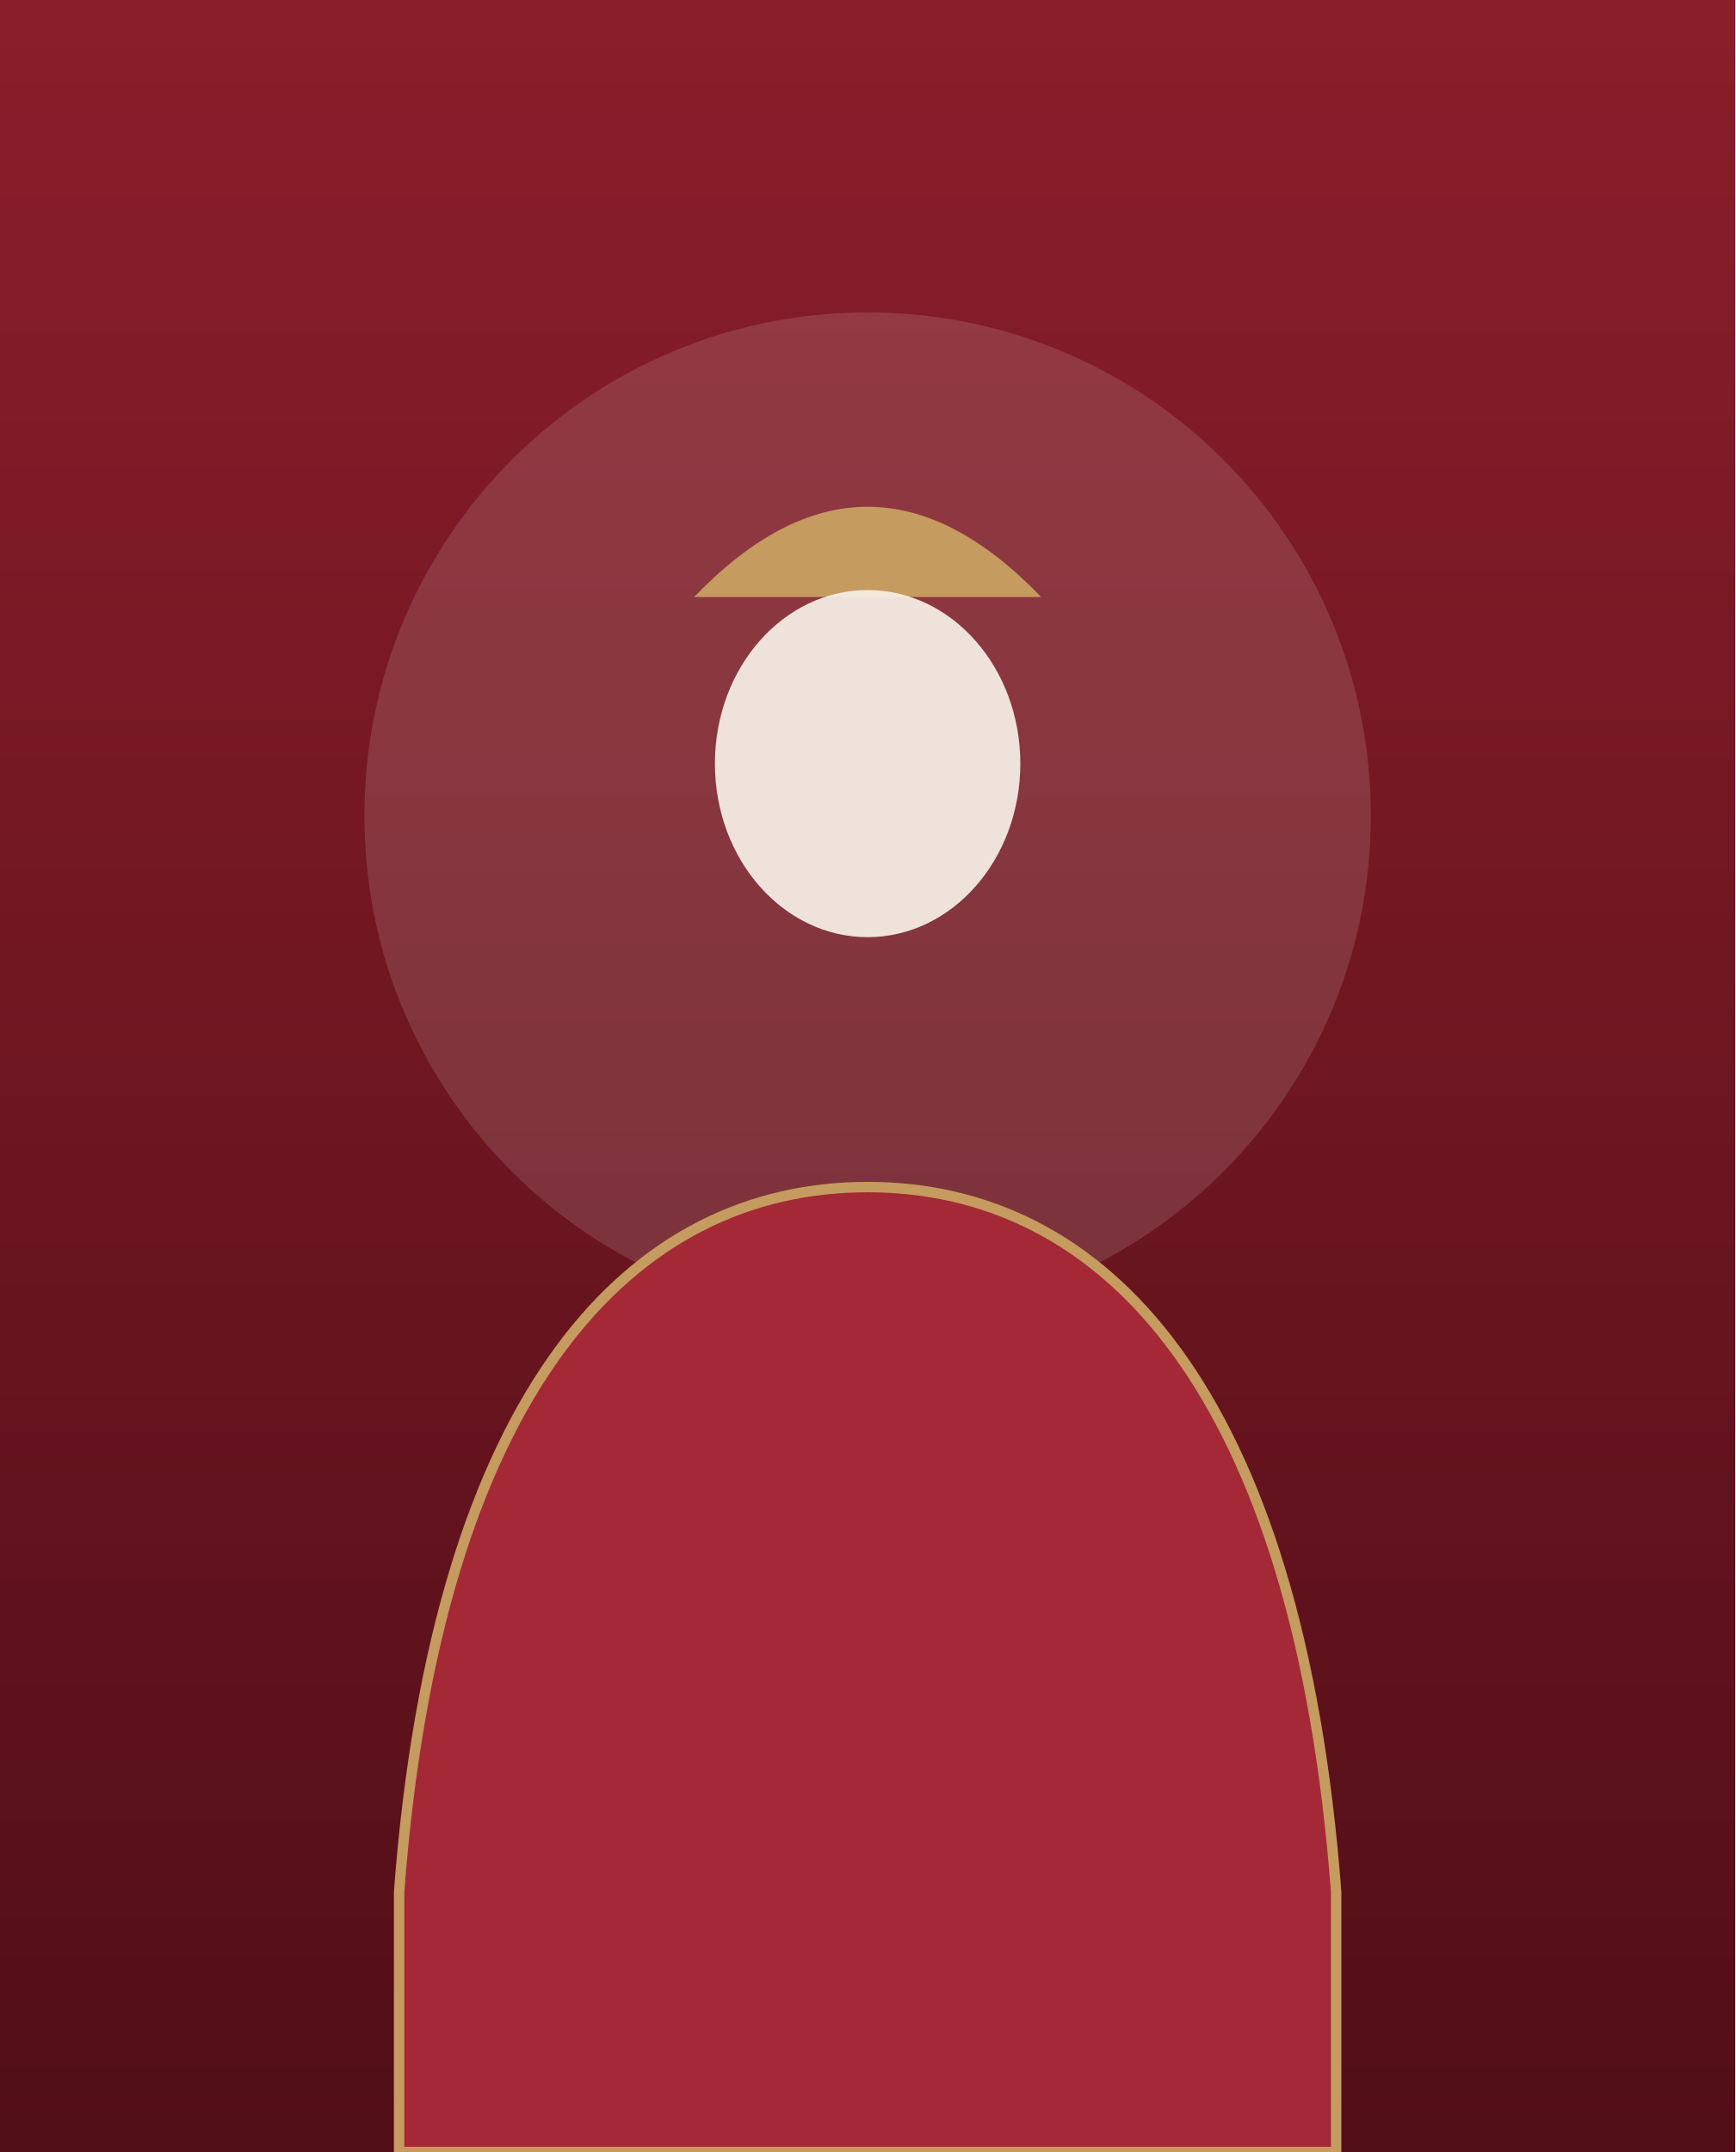
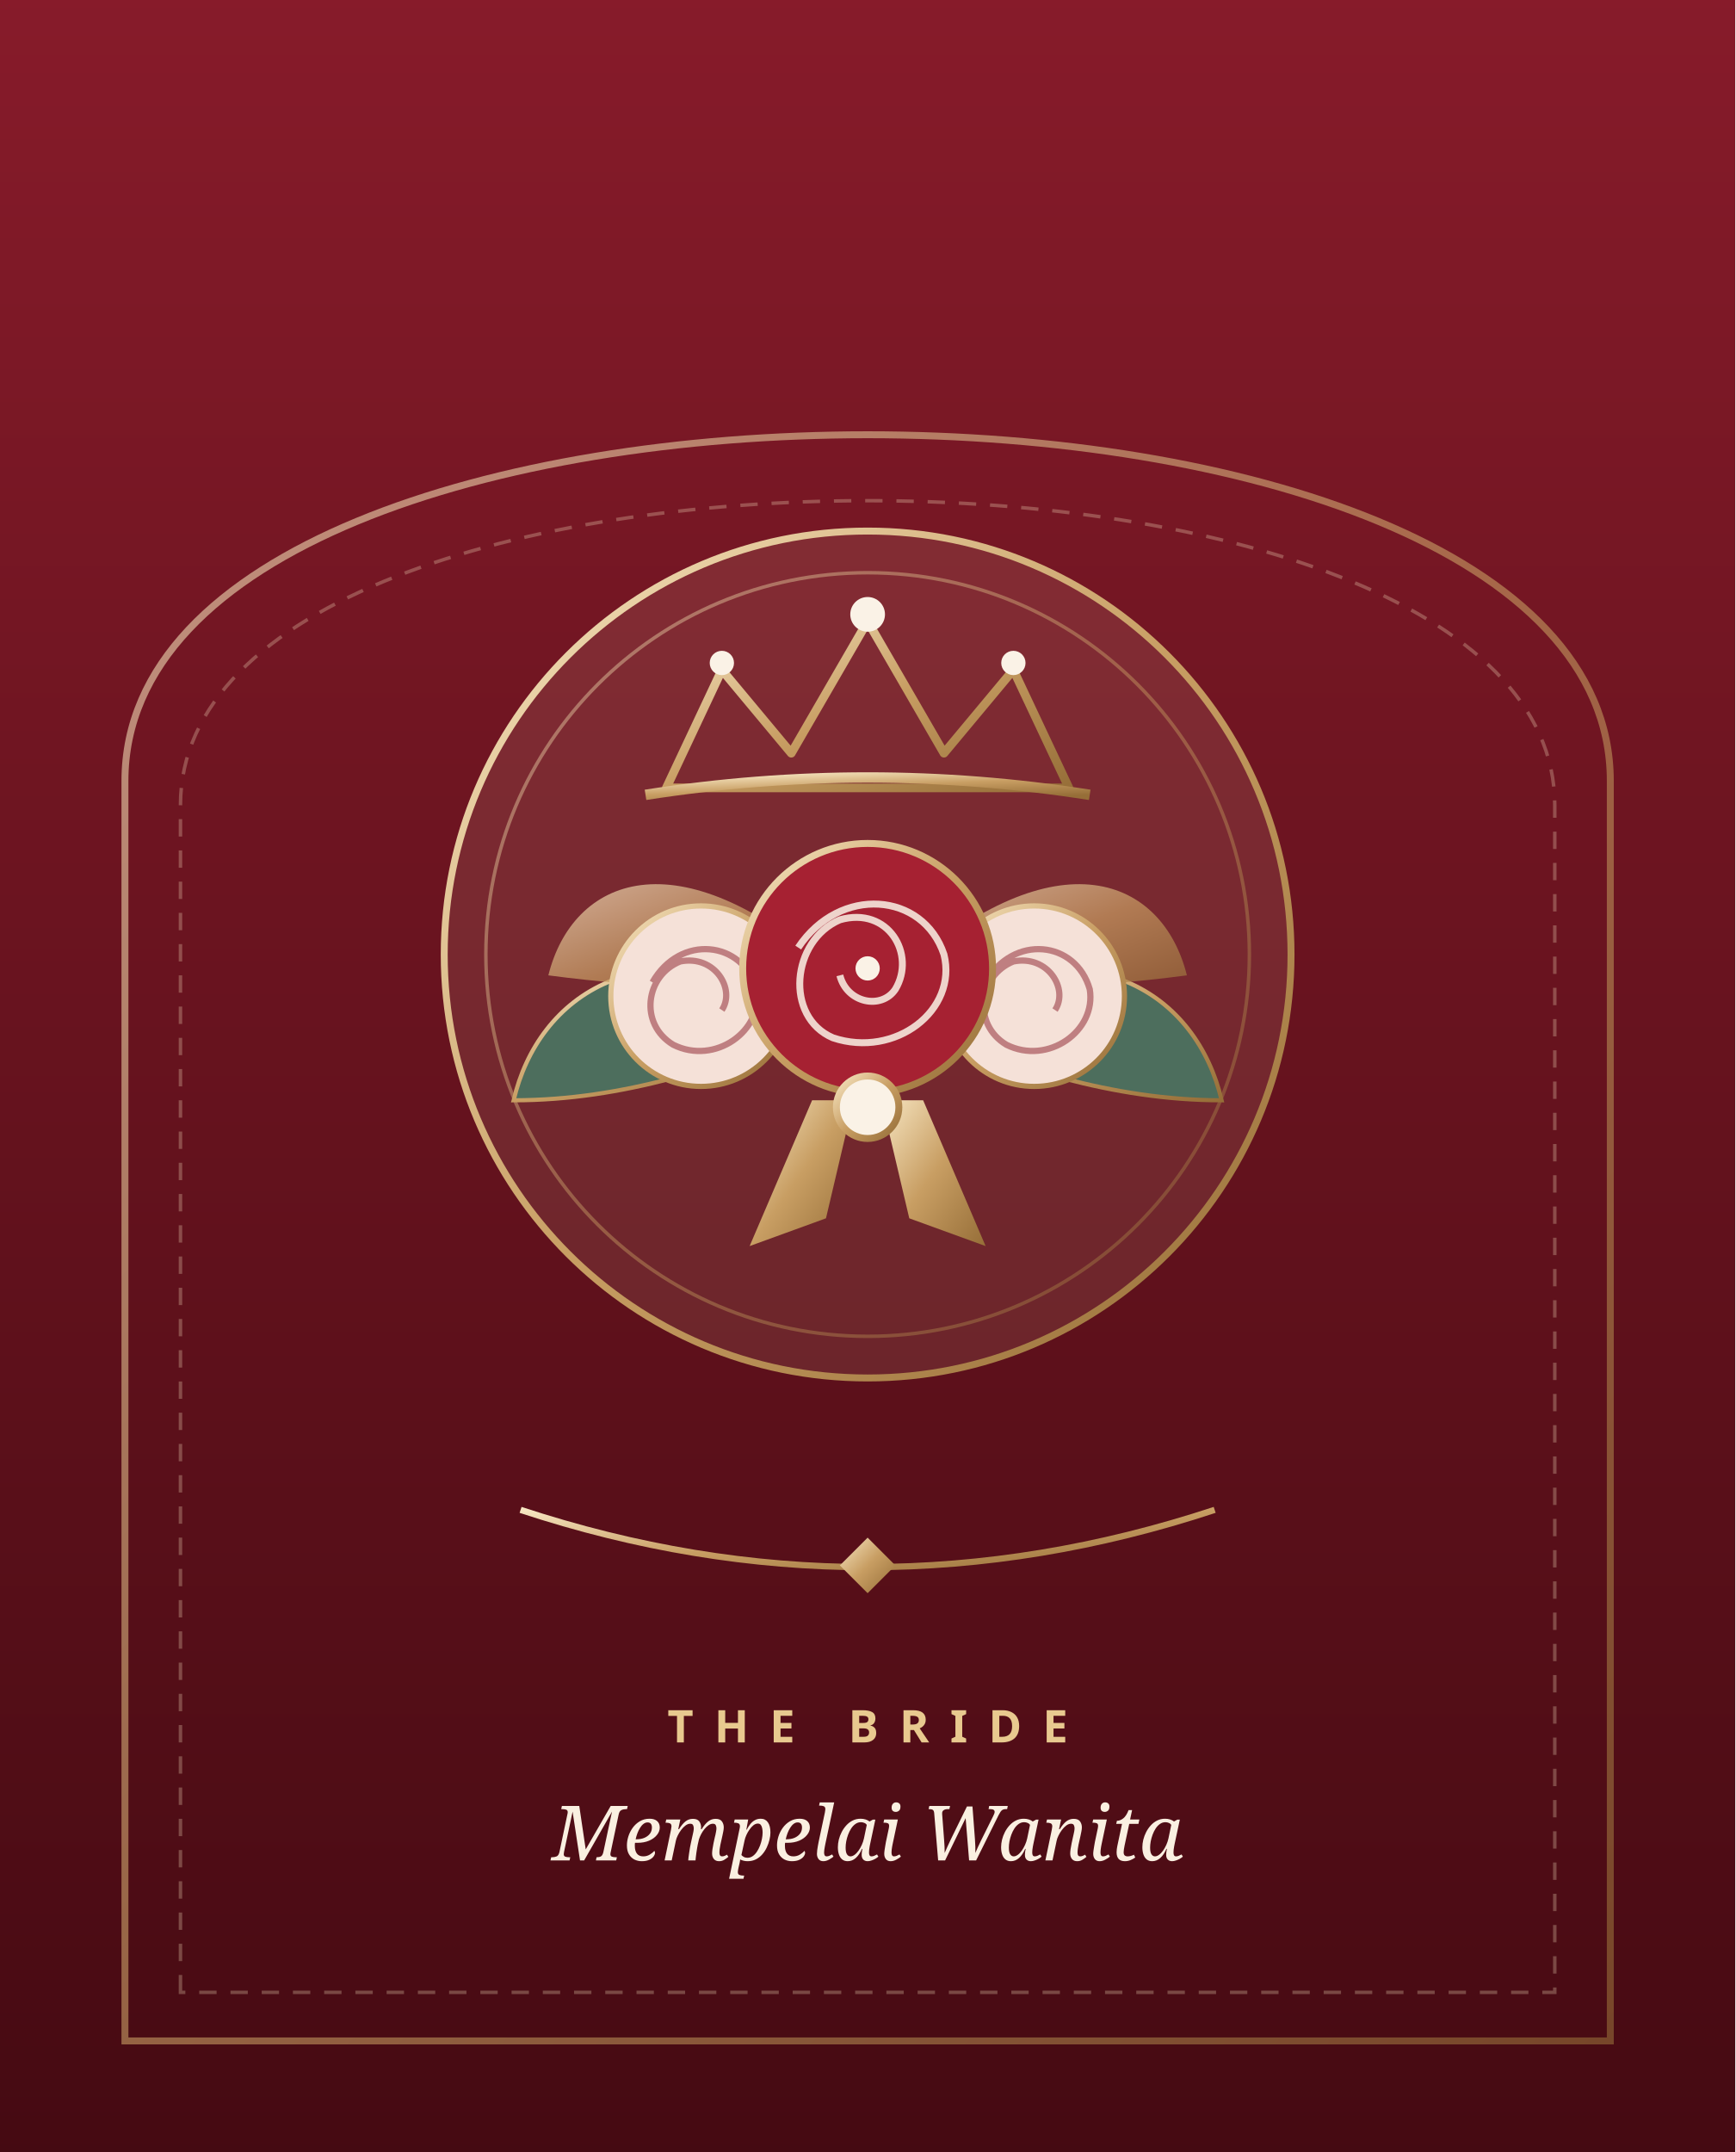
<svg xmlns="http://www.w3.org/2000/svg" viewBox="0 0 500 620" width="500" height="620">
  <defs>
-     <linearGradient id="cbBr" x1="0" y1="0" x2="0" y2="1">
-       <stop offset="0%" stop-color="#8B1E2B" />
-       <stop offset="100%" stop-color="#510E17" />
+     <linearGradient id="cbBrideBg" x1="0" y1="0" x2="0" y2="1">
+       <stop offset="0%" stop-color="#871B2A" />
+       <stop offset="100%" stop-color="#450A12" />
+     </linearGradient>
+     <linearGradient id="cbBrGold" x1="0" y1="0" x2="1" y2="1">
+       <stop offset="0%" stop-color="#F7E6C2" />
+       <stop offset="50%" stop-color="#C89E63" />
+       <stop offset="100%" stop-color="#966E38" />
    </linearGradient>
  </defs>
-   <rect width="500" height="620" fill="url(#cbBr)" />
-   <circle cx="250" cy="235" r="145" fill="#F7F1E8" fill-opacity="0.14" />
-   <path d="M200 172 Q250 120 300 172" fill="#C59B5F" />
-   <ellipse cx="250" cy="220" rx="44" ry="50" fill="#F7F1E8" fill-opacity="0.92" />
-   <path d="M115 545 C126 400 182 342 250 342 C318 342 374 400 385 545 L385 620 L115 620 Z" fill="#A52837" stroke="#C59B5F" stroke-width="3" />
+   <rect width="500" height="620" fill="url(#cbBrideBg)" />
+   <path d="M36 588 L36 225 C36 92 464 92 464 225 L464 588 Z" fill="none" stroke="url(#cbBrGold)" stroke-opacity="0.6" stroke-width="2" />
+   <path d="M52 574 L52 232 C52 115 448 115 448 232 L448 574 Z" fill="none" stroke="#F7E6C2" stroke-opacity="0.28" stroke-width="1" stroke-dasharray="5 4" />
+   <circle cx="250" cy="275" r="122" fill="#F7E6C2" fill-opacity="0.1" stroke="url(#cbBrGold)" stroke-width="2" />
+   <circle cx="250" cy="275" r="110" fill="none" stroke="url(#cbBrGold)" stroke-opacity="0.45" stroke-width="1" />
+   <g transform="translate(250, 275)">
+     <path d="M-58,-48 L-42,-82 L-22,-58 L0,-96 L22,-58 L42,-82 L58,-48 Z" fill="none" stroke="url(#cbBrGold)" stroke-width="2.5" stroke-linejoin="round" />
+     <path d="M-64,-46 Q0,-56 64,-46" fill="none" stroke="url(#cbBrGold)" stroke-width="3" />
+     <circle cx="0" cy="-98" r="5" fill="#FAF2E6" />
+     <circle cx="-42" cy="-84" r="3.5" fill="#FAF2E6" />
+     <circle cx="42" cy="-84" r="3.5" fill="#FAF2E6" />
+     <path d="M-15,15 C-65,-10 -95,12 -102,42 C-70,42 -42,32 -15,22 Z" fill="#4D6E5D" stroke="url(#cbBrGold)" stroke-width="1.2" />
+     <path d="M15,15 C65,-10 95,12 102,42 C70,42 42,32 15,22 Z" fill="#4D6E5D" stroke="url(#cbBrGold)" stroke-width="1.2" />
+     <path d="M-10,5 C-55,-35 -85,-22 -92,6 C-62,10 -35,10 -10,12 Z" fill="url(#cbBrGold)" fill-opacity="0.7" />
+     <path d="M10,5 C55,-35 85,-22 92,6 C62,10 35,10 10,12 Z" fill="url(#cbBrGold)" fill-opacity="0.7" />
+     <g transform="translate(-48, 12)">
+       <circle cx="0" cy="0" r="26" fill="#F5E1D8" stroke="url(#cbBrGold)" stroke-width="1.5" />
+       <path d="M-14,-4 C-6,-18 12,-16 16,-2 C18,10 4,20 -8,14 C-18,8 -16,-6 -6,-10 C4,-12 10,-2 6,4" fill="none" stroke="#8B1E2B" stroke-opacity="0.5" stroke-width="1.8" />
+     </g>
+     <g transform="translate(48, 12)">
+       <circle cx="0" cy="0" r="26" fill="#F5E1D8" stroke="url(#cbBrGold)" stroke-width="1.5" />
+       <path d="M-14,-4 C-6,-18 12,-16 16,-2 C18,10 4,20 -8,14 C-18,8 -16,-6 -6,-10 C4,-12 10,-2 6,4" fill="none" stroke="#8B1E2B" stroke-opacity="0.5" stroke-width="1.8" />
+     </g>
+     <g transform="translate(0, 4)">
+       <circle cx="0" cy="0" r="36" fill="#A62132" stroke="url(#cbBrGold)" stroke-width="2" />
+       <path d="M-20,-6 C-8,-24 16,-22 22,-4 C26,12 8,26 -10,20 C-24,14 -22,-8 -8,-14 C6,-18 14,-4 8,6 C4,12 -6,10 -8,2" fill="none" stroke="#FAF2E6" stroke-opacity="0.85" stroke-width="2" />
+       <circle cx="0" cy="0" r="3.5" fill="#FAF2E6" />
+     </g>
+     <path d="M-16,42 L-34,84 L-12,76 L-4,42 Z" fill="url(#cbBrGold)" />
+     <path d="M16,42 L34,84 L12,76 L4,42 Z" fill="url(#cbBrGold)" />
+     <circle cx="0" cy="44" r="9" fill="#FAF2E6" stroke="url(#cbBrGold)" stroke-width="2" />
+   </g>
+   <path d="M150 435 Q250 468 350 435" fill="none" stroke="url(#cbBrGold)" stroke-width="1.8" />
+   <polygon points="250,443 258,451 250,459 242,451" fill="url(#cbBrGold)" />
+   <text x="250" y="502" text-anchor="middle" font-family="sans-serif" font-size="13" font-weight="600" letter-spacing="6" fill="#E8C98F">THE BRIDE</text>
+   <text x="250" y="536" text-anchor="middle" font-family="Georgia, serif" font-style="italic" font-size="22" fill="#FAF0E1">Mempelai Wanita</text>
</svg>
